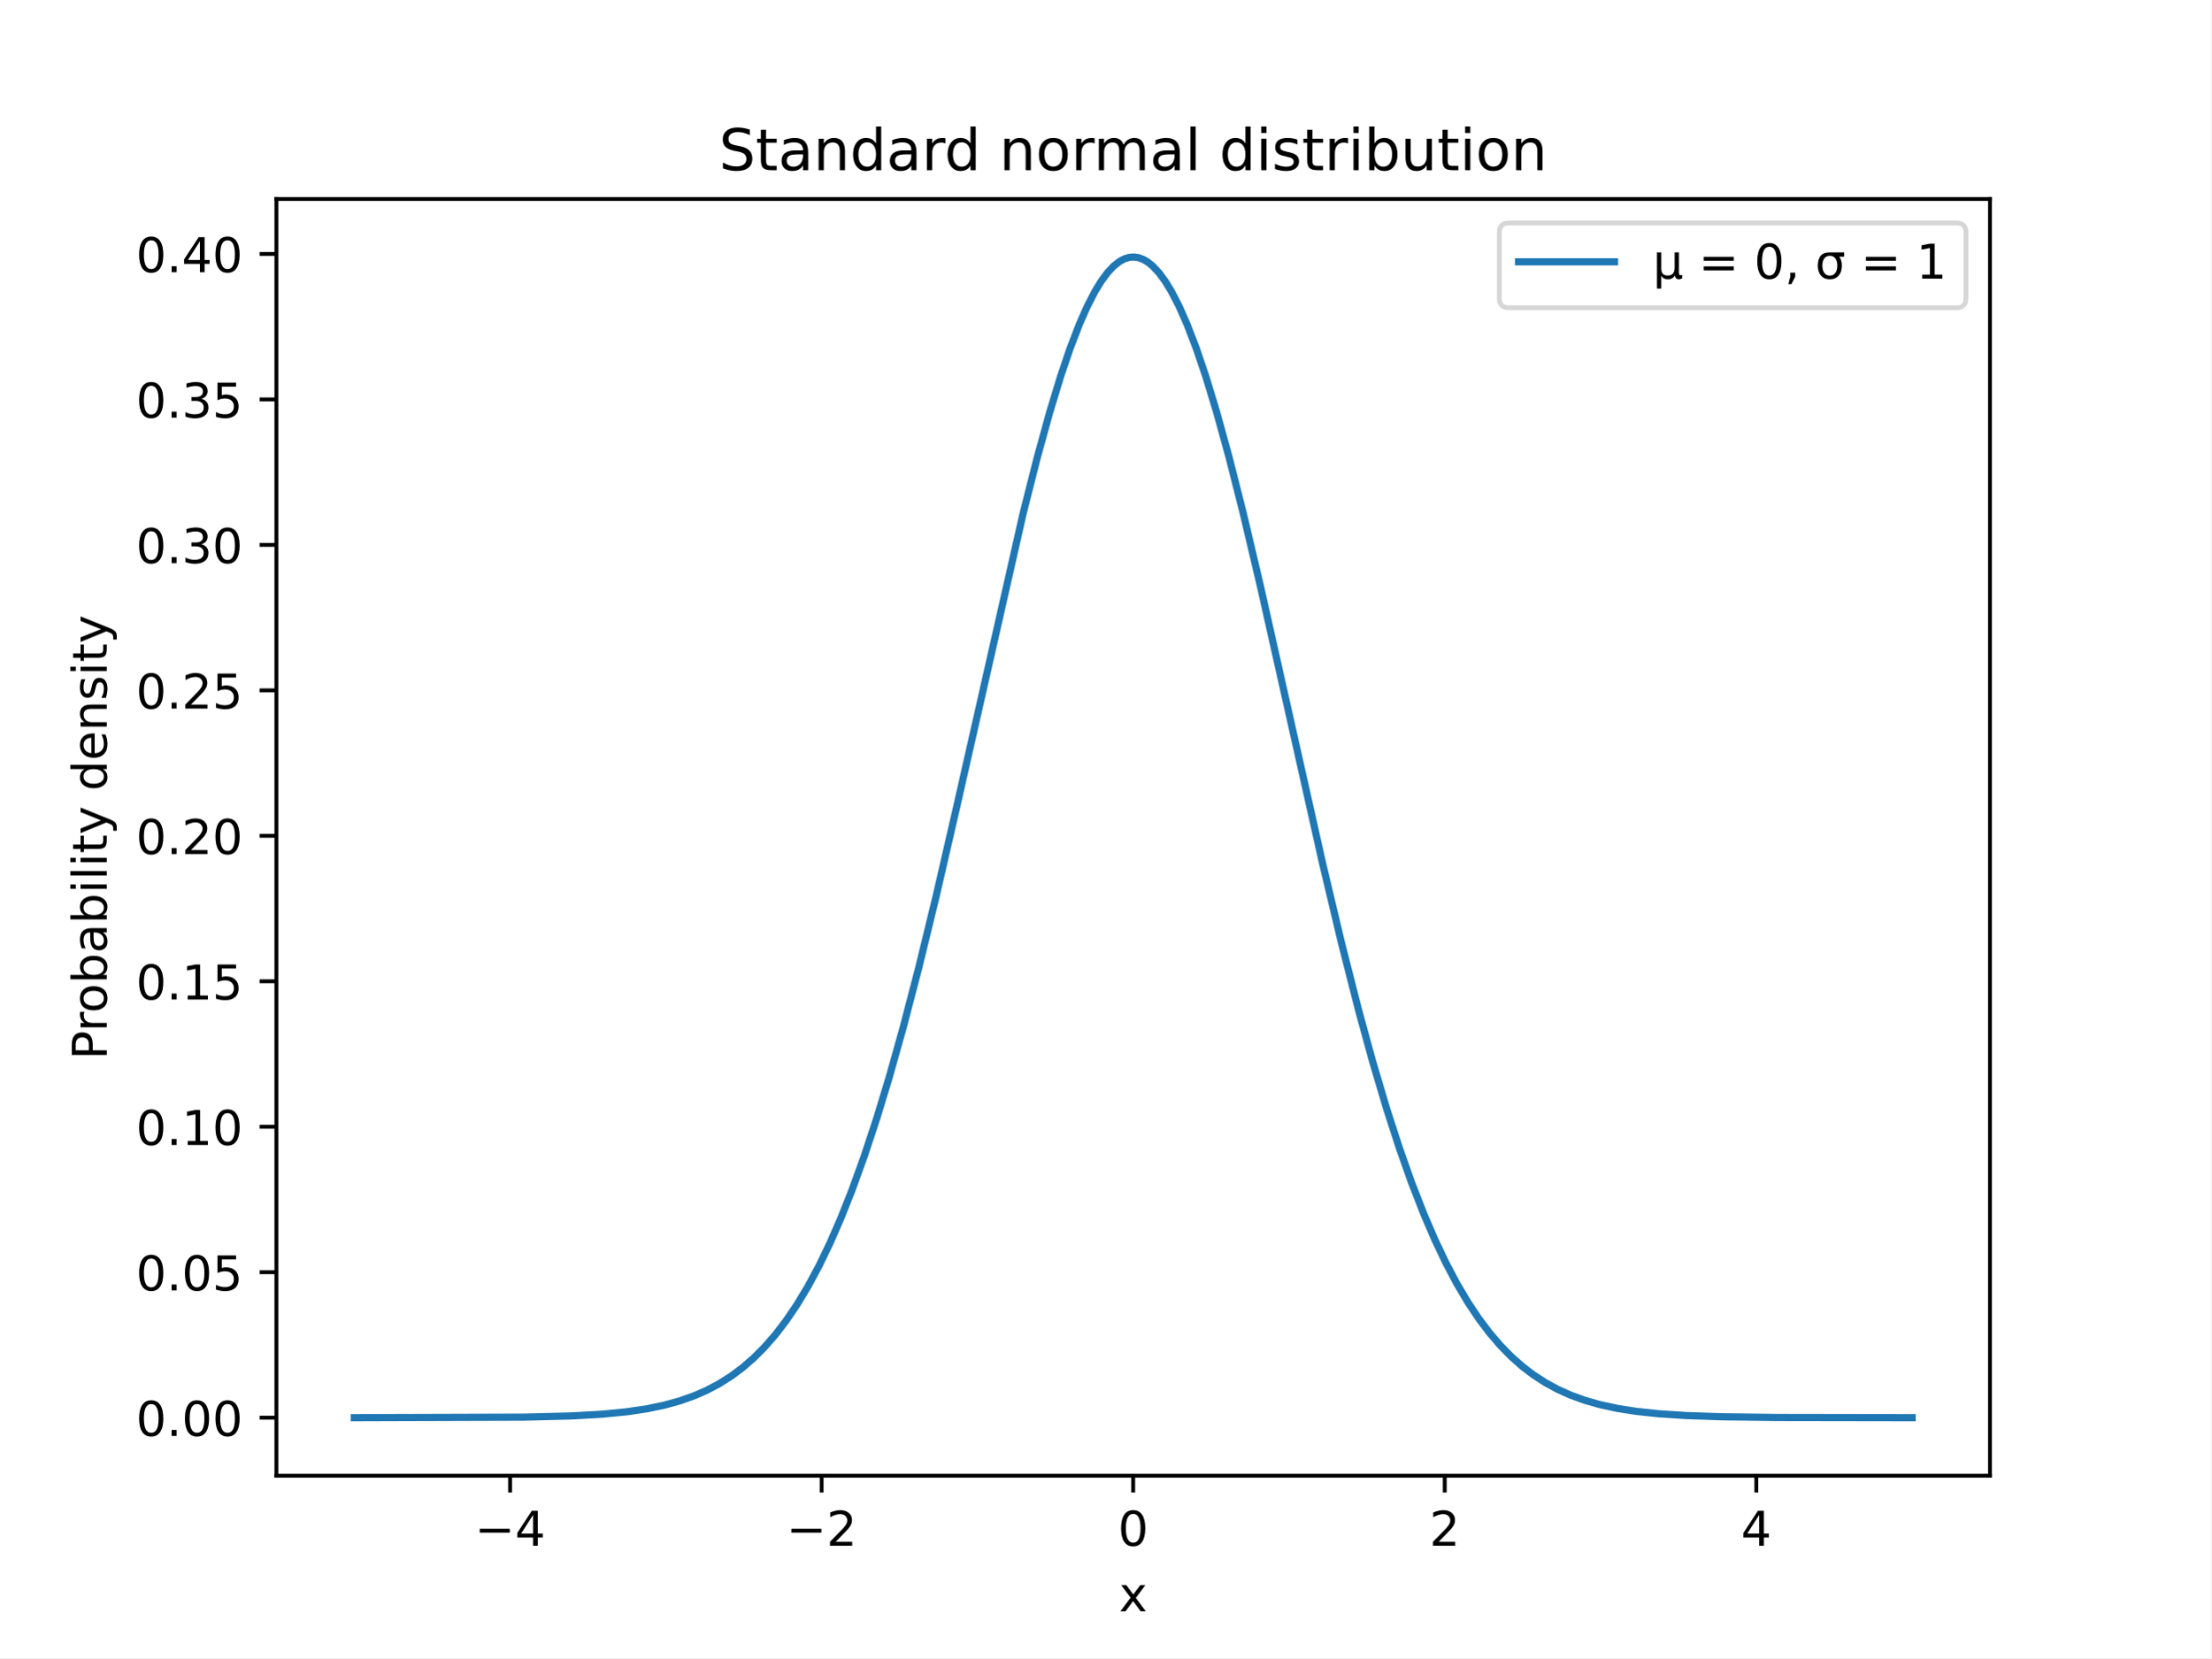
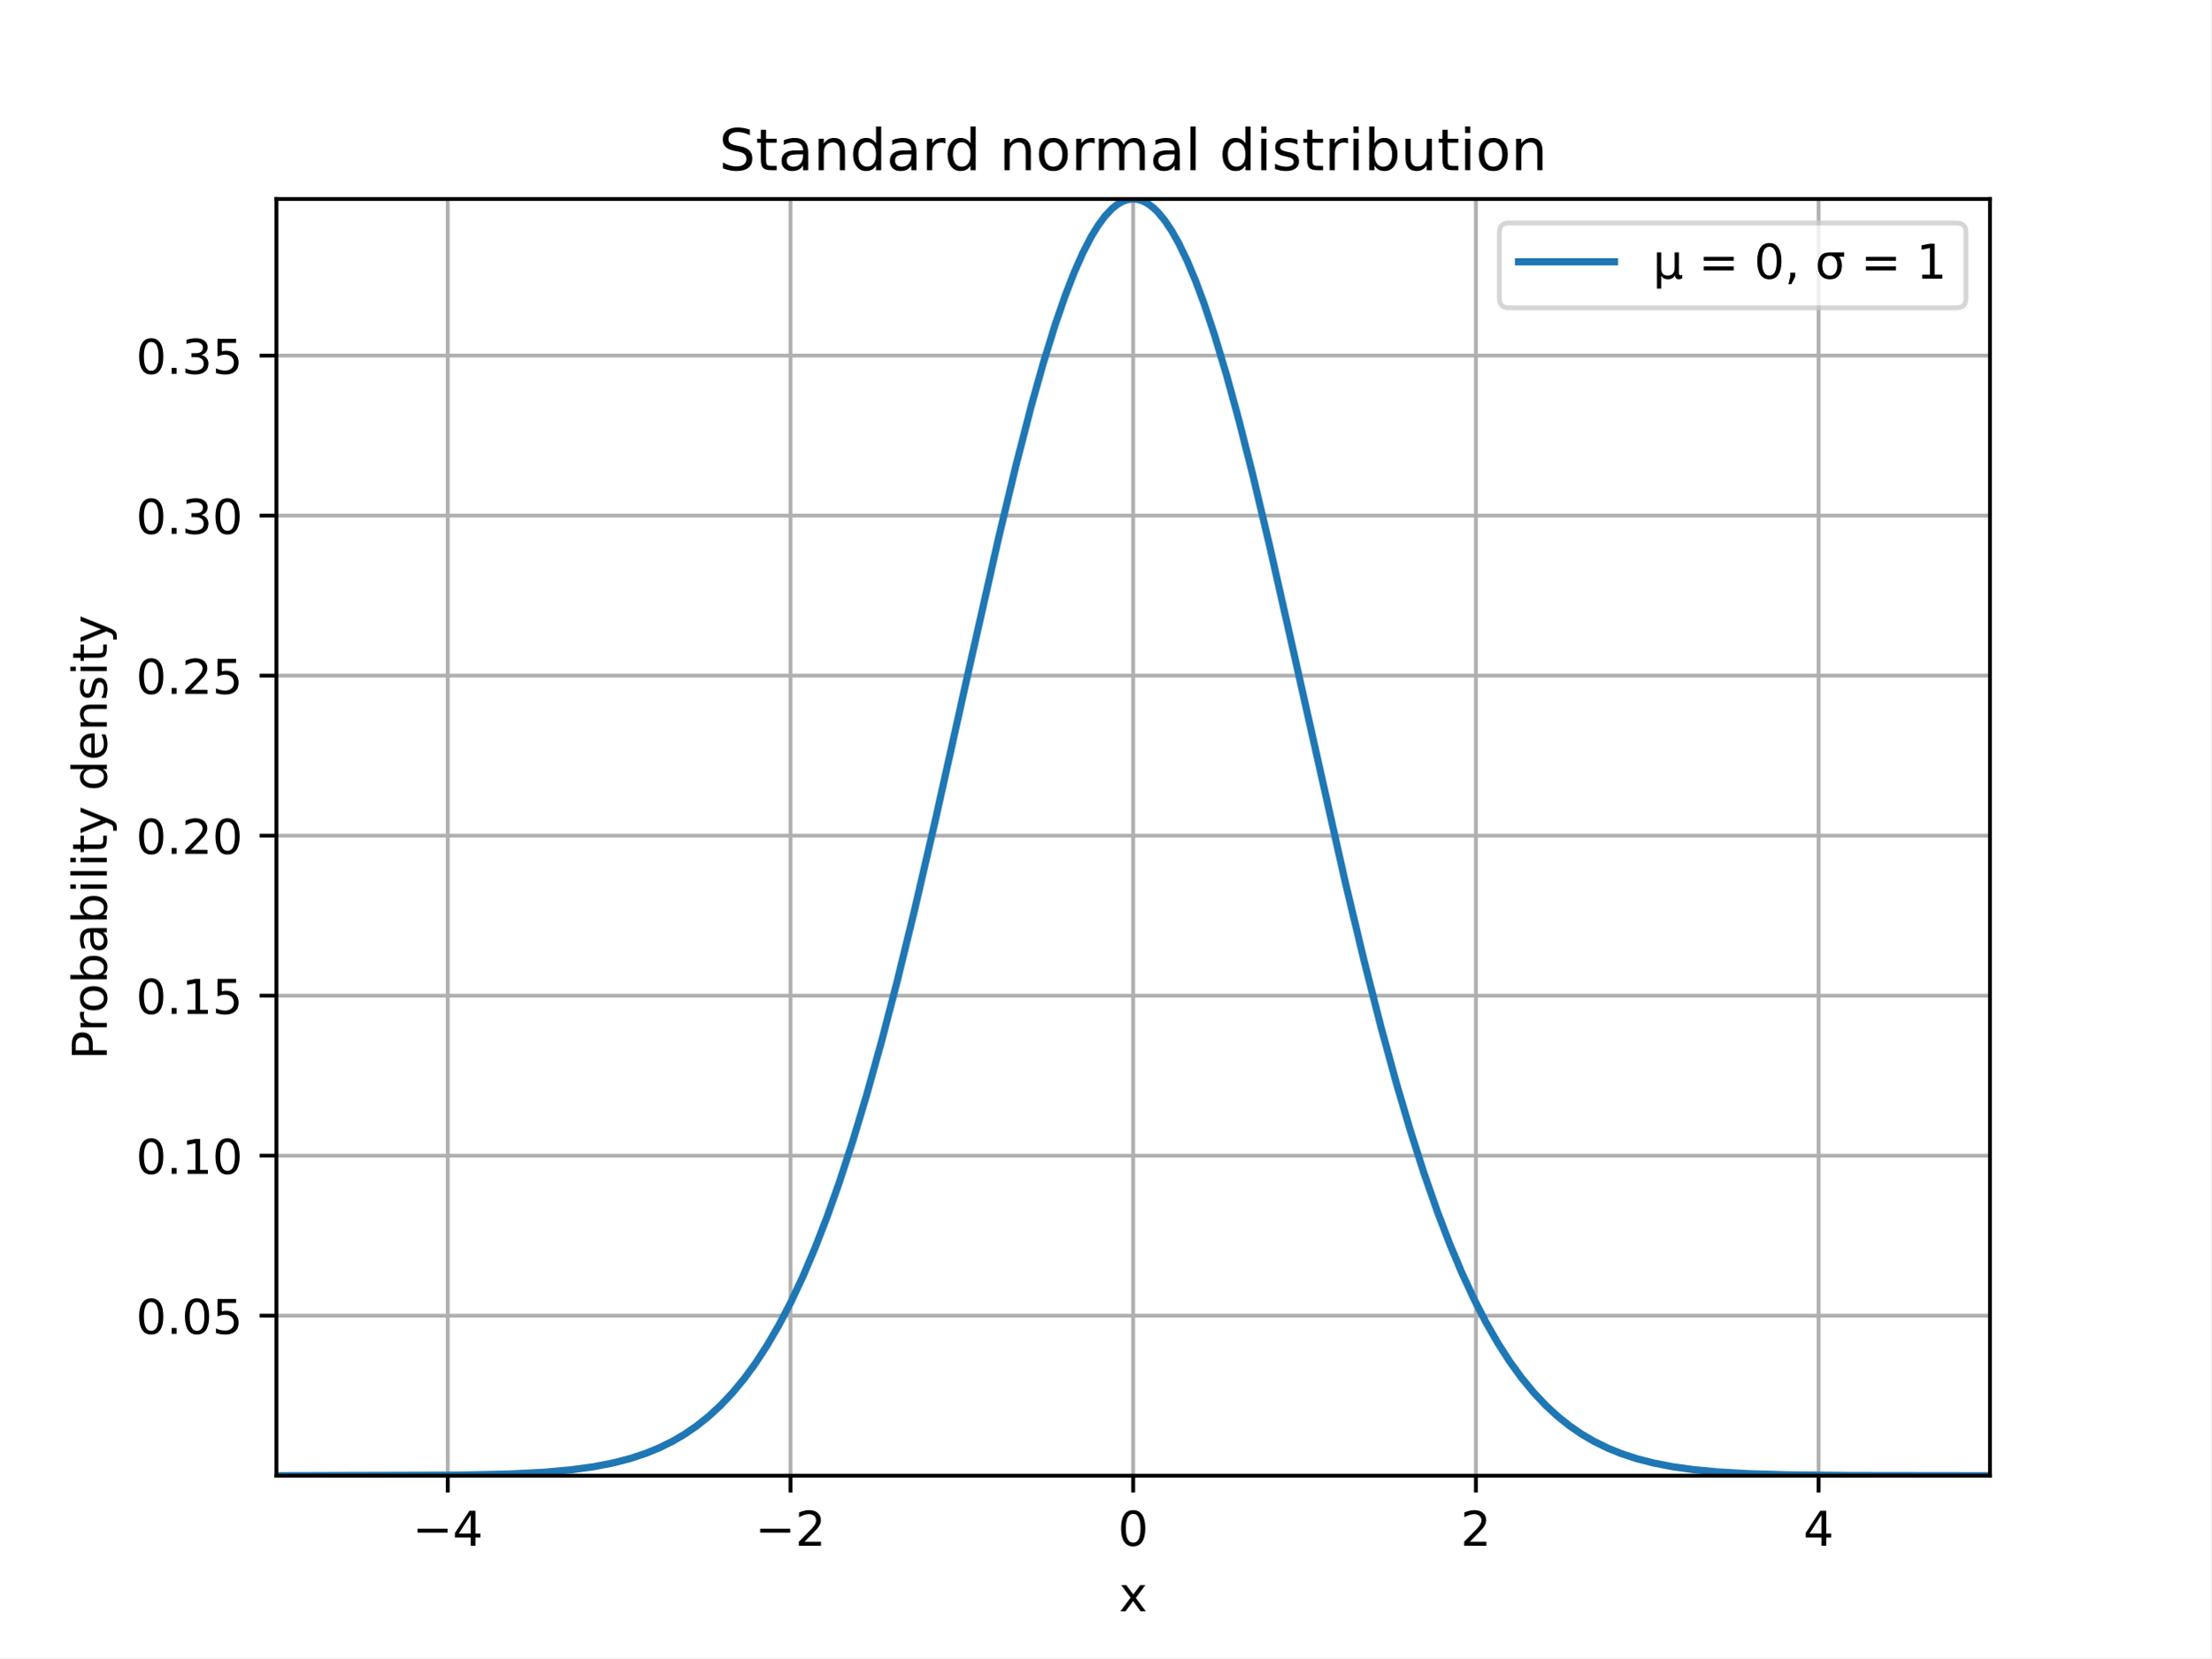
<svg xmlns="http://www.w3.org/2000/svg" xmlns:xlink="http://www.w3.org/1999/xlink" width="460.8pt" height="345.6pt" viewBox="0 0 460.8 345.6" version="1.1">
  <defs>
    <style type="text/css">*{stroke-linejoin: round; stroke-linecap: butt}</style>
  </defs>
  <g id="figure_1">
    <g id="patch_1">
      <path d="M 0 345.6  L 460.8 345.6  L 460.8 0  L 0 0  z " style="fill: #ffffff" />
    </g>
    <g id="axes_1">
      <g id="patch_2">
        <path d="M 57.6 307.584  L 414.72 307.584  L 414.72 41.472  L 57.6 41.472  z " style="fill: #ffffff" />
      </g>
      <g id="matplotlib.axis_1">
        <g id="xtick_1">
          <g id="line2d_1">
-             <defs>
-               <path id="m79daaae22c" d="M 0 0  L 0 3.5  " style="stroke: #000000; stroke-width: 0.8" />
-             </defs>
-             <g>
-               <use xlink:href="#m79daaae22c" x="106.298" y="307.584" style="stroke: #000000; stroke-width: 0.8" />
+             <path d="M 93.312 307.584  L 93.312 41.472  " clip-path="url(#pbbefa7dd24)" style="fill: none; stroke: #b0b0b0; stroke-width: 0.8; stroke-linecap: square" />
+           </g>
+           <g id="line2d_2">
+             <defs>
+               <path id="m7dbdcef13f" d="M 0 0  L 0 3.5  " style="stroke: #000000; stroke-width: 0.8" />
+             </defs>
+             <g>
+               <use xlink:href="#m7dbdcef13f" x="93.312" y="307.584" style="stroke: #000000; stroke-width: 0.8" />
            </g>
          </g>
          <g id="text_1">
-             <g transform="translate(98.92709 322.1824) scale(0.1 -0.1)">
+             <g transform="translate(85.94091 322.1824) scale(0.1 -0.1)">
              <defs>
                <path id="DejaVuSans-2212" d="M 678 2272  L 4684 2272  L 4684 1741  L 678 1741  L 678 2272  z " transform="scale(0.015625)" />
                <path id="DejaVuSans-34" d="M 2419 4116  L 825 1625  L 2419 1625  L 2419 4116  z M 2253 4666  L 3047 4666  L 3047 1625  L 3713 1625  L 3713 1100  L 3047 1100  L 3047 0  L 2419 0  L 2419 1100  L 313 1100  L 313 1709  L 2253 4666  z " transform="scale(0.015625)" />
              </defs>
              <use xlink:href="#DejaVuSans-2212" />
              <use xlink:href="#DejaVuSans-34" x="83.789" />
            </g>
          </g>
        </g>
        <g id="xtick_2">
-           <g id="line2d_2">
-             <g>
-               <use xlink:href="#m79daaae22c" x="171.229" y="307.584" style="stroke: #000000; stroke-width: 0.8" />
+           <g id="line2d_3">
+             <path d="M 164.736 307.584  L 164.736 41.472  " clip-path="url(#pbbefa7dd24)" style="fill: none; stroke: #b0b0b0; stroke-width: 0.8; stroke-linecap: square" />
+           </g>
+           <g id="line2d_4">
+             <g>
+               <use xlink:href="#m7dbdcef13f" x="164.736" y="307.584" style="stroke: #000000; stroke-width: 0.8" />
            </g>
          </g>
          <g id="text_2">
-             <g transform="translate(163.858 322.1824) scale(0.1 -0.1)">
+             <g transform="translate(157.3649 322.1824) scale(0.1 -0.1)">
              <defs>
                <path id="DejaVuSans-32" d="M 1228 531  L 3431 531  L 3431 0  L 469 0  L 469 531  Q 828 903 1448 1529  Q 2069 2156 2228 2338  Q 2531 2678 2651 2914  Q 2772 3150 2772 3378  Q 2772 3750 2511 3984  Q 2250 4219 1831 4219  Q 1534 4219 1204 4116  Q 875 4013 500 3803  L 500 4441  Q 881 4594 1212 4672  Q 1544 4750 1819 4750  Q 2544 4750 2975 4387  Q 3406 4025 3406 3419  Q 3406 3131 3298 2873  Q 3191 2616 2906 2266  Q 2828 2175 2409 1742  Q 1991 1309 1228 531  z " transform="scale(0.015625)" />
              </defs>
              <use xlink:href="#DejaVuSans-2212" />
              <use xlink:href="#DejaVuSans-32" x="83.789" />
            </g>
          </g>
        </g>
        <g id="xtick_3">
-           <g id="line2d_3">
-             <g>
-               <use xlink:href="#m79daaae22c" x="236.16" y="307.584" style="stroke: #000000; stroke-width: 0.8" />
+           <g id="line2d_5">
+             <path d="M 236.16 307.584  L 236.16 41.472  " clip-path="url(#pbbefa7dd24)" style="fill: none; stroke: #b0b0b0; stroke-width: 0.8; stroke-linecap: square" />
+           </g>
+           <g id="line2d_6">
+             <g>
+               <use xlink:href="#m7dbdcef13f" x="236.16" y="307.584" style="stroke: #000000; stroke-width: 0.8" />
            </g>
          </g>
          <g id="text_3">
            <g transform="translate(232.9787 322.1824) scale(0.1 -0.1)">
              <defs>
                <path id="DejaVuSans-30" d="M 2034 4250  Q 1547 4250 1301 3770  Q 1056 3291 1056 2328  Q 1056 1369 1301 889  Q 1547 409 2034 409  Q 2525 409 2770 889  Q 3016 1369 3016 2328  Q 3016 3291 2770 3770  Q 2525 4250 2034 4250  z M 2034 4750  Q 2819 4750 3233 4129  Q 3647 3509 3647 2328  Q 3647 1150 3233 529  Q 2819 -91 2034 -91  Q 1250 -91 836 529  Q 422 1150 422 2328  Q 422 3509 836 4129  Q 1250 4750 2034 4750  z " transform="scale(0.015625)" />
              </defs>
              <use xlink:href="#DejaVuSans-30" />
            </g>
          </g>
        </g>
        <g id="xtick_4">
-           <g id="line2d_4">
-             <g>
-               <use xlink:href="#m79daaae22c" x="301.091" y="307.584" style="stroke: #000000; stroke-width: 0.8" />
+           <g id="line2d_7">
+             <path d="M 307.584 307.584  L 307.584 41.472  " clip-path="url(#pbbefa7dd24)" style="fill: none; stroke: #b0b0b0; stroke-width: 0.8; stroke-linecap: square" />
+           </g>
+           <g id="line2d_8">
+             <g>
+               <use xlink:href="#m7dbdcef13f" x="307.584" y="307.584" style="stroke: #000000; stroke-width: 0.8" />
            </g>
          </g>
          <g id="text_4">
-             <g transform="translate(297.9097 322.1824) scale(0.1 -0.1)">
+             <g transform="translate(304.4028 322.1824) scale(0.1 -0.1)">
              <use xlink:href="#DejaVuSans-32" />
            </g>
          </g>
        </g>
        <g id="xtick_5">
-           <g id="line2d_5">
-             <g>
-               <use xlink:href="#m79daaae22c" x="366.022" y="307.584" style="stroke: #000000; stroke-width: 0.8" />
+           <g id="line2d_9">
+             <path d="M 379.008 307.584  L 379.008 41.472  " clip-path="url(#pbbefa7dd24)" style="fill: none; stroke: #b0b0b0; stroke-width: 0.8; stroke-linecap: square" />
+           </g>
+           <g id="line2d_10">
+             <g>
+               <use xlink:href="#m7dbdcef13f" x="379.008" y="307.584" style="stroke: #000000; stroke-width: 0.8" />
            </g>
          </g>
          <g id="text_5">
-             <g transform="translate(362.8406 322.1824) scale(0.1 -0.1)">
+             <g transform="translate(375.8268 322.1824) scale(0.1 -0.1)">
              <use xlink:href="#DejaVuSans-34" />
            </g>
          </g>
        </g>
        <g id="text_6">
          <g transform="translate(233.2006 335.8606) scale(0.1 -0.1)">
            <defs>
              <path id="DejaVuSans-78" d="M 3513 3500  L 2247 1797  L 3578 0  L 2900 0  L 1881 1375  L 863 0  L 184 0  L 1544 1831  L 300 3500  L 978 3500  L 1906 2253  L 2834 3500  L 3513 3500  z " transform="scale(0.015625)" />
            </defs>
            <use xlink:href="#DejaVuSans-78" />
          </g>
        </g>
      </g>
      <g id="matplotlib.axis_2">
        <g id="ytick_1">
-           <g id="line2d_6">
-             <defs>
-               <path id="m012c88a912" d="M 0 0  L -3.5 0  " style="stroke: #000000; stroke-width: 0.8" />
-             </defs>
-             <g>
-               <use xlink:href="#m012c88a912" x="57.6" y="295.489" style="stroke: #000000; stroke-width: 0.8" />
+           <g id="line2d_11">
+             <path d="M 57.6 274.232  L 414.72 274.232  " clip-path="url(#pbbefa7dd24)" style="fill: none; stroke: #b0b0b0; stroke-width: 0.8; stroke-linecap: square" />
+           </g>
+           <g id="line2d_12">
+             <defs>
+               <path id="m3209d1f5d2" d="M 0 0  L -3.5 0  " style="stroke: #000000; stroke-width: 0.8" />
+             </defs>
+             <g>
+               <use xlink:href="#m3209d1f5d2" x="57.6" y="274.232" style="stroke: #000000; stroke-width: 0.8" />
            </g>
          </g>
          <g id="text_7">
-             <g transform="translate(28.33438 299.2881) scale(0.1 -0.1)">
+             <g transform="translate(28.33438 278.0315) scale(0.1 -0.1)">
              <defs>
                <path id="DejaVuSans-2e" d="M 684 794  L 1344 794  L 1344 0  L 684 0  L 684 794  z " transform="scale(0.015625)" />
-               </defs>
-               <use xlink:href="#DejaVuSans-30" />
-               <use xlink:href="#DejaVuSans-2e" x="63.623" />
-               <use xlink:href="#DejaVuSans-30" x="95.41" />
-               <use xlink:href="#DejaVuSans-30" x="159.033" />
-             </g>
-           </g>
-         </g>
-         <g id="ytick_2">
-           <g id="line2d_7">
-             <g>
-               <use xlink:href="#m012c88a912" x="57.6" y="265.168" style="stroke: #000000; stroke-width: 0.8" />
-             </g>
-           </g>
-           <g id="text_8">
-             <g transform="translate(28.33438 268.9675) scale(0.1 -0.1)">
-               <defs>
                <path id="DejaVuSans-35" d="M 691 4666  L 3169 4666  L 3169 4134  L 1269 4134  L 1269 2991  Q 1406 3038 1543 3061  Q 1681 3084 1819 3084  Q 2600 3084 3056 2656  Q 3513 2228 3513 1497  Q 3513 744 3044 326  Q 2575 -91 1722 -91  Q 1428 -91 1123 -41  Q 819 9 494 109  L 494 744  Q 775 591 1075 516  Q 1375 441 1709 441  Q 2250 441 2565 725  Q 2881 1009 2881 1497  Q 2881 1984 2565 2268  Q 2250 2553 1709 2553  Q 1456 2553 1204 2497  Q 953 2441 691 2322  L 691 4666  z " transform="scale(0.015625)" />
              </defs>
              <use xlink:href="#DejaVuSans-30" />
              <use xlink:href="#DejaVuSans-2e" x="63.623" />
              <use xlink:href="#DejaVuSans-30" x="95.41" />
              <use xlink:href="#DejaVuSans-35" x="159.033" />
            </g>
          </g>
        </g>
-         <g id="ytick_3">
-           <g id="line2d_8">
-             <g>
-               <use xlink:href="#m012c88a912" x="57.6" y="234.848" style="stroke: #000000; stroke-width: 0.8" />
-             </g>
-           </g>
-           <g id="text_9">
-             <g transform="translate(28.33438 238.6468) scale(0.1 -0.1)">
+         <g id="ytick_2">
+           <g id="line2d_13">
+             <path d="M 57.6 240.88  L 414.72 240.88  " clip-path="url(#pbbefa7dd24)" style="fill: none; stroke: #b0b0b0; stroke-width: 0.8; stroke-linecap: square" />
+           </g>
+           <g id="line2d_14">
+             <g>
+               <use xlink:href="#m3209d1f5d2" x="57.6" y="240.88" style="stroke: #000000; stroke-width: 0.8" />
+             </g>
+           </g>
+           <g id="text_8">
+             <g transform="translate(28.33438 244.6787) scale(0.1 -0.1)">
              <defs>
                <path id="DejaVuSans-31" d="M 794 531  L 1825 531  L 1825 4091  L 703 3866  L 703 4441  L 1819 4666  L 2450 4666  L 2450 531  L 3481 531  L 3481 0  L 794 0  L 794 531  z " transform="scale(0.015625)" />
              </defs>
              <use xlink:href="#DejaVuSans-30" />
              <use xlink:href="#DejaVuSans-2e" x="63.623" />
              <use xlink:href="#DejaVuSans-31" x="95.41" />
              <use xlink:href="#DejaVuSans-30" x="159.033" />
            </g>
          </g>
        </g>
-         <g id="ytick_4">
-           <g id="line2d_9">
-             <g>
-               <use xlink:href="#m012c88a912" x="57.6" y="204.527" style="stroke: #000000; stroke-width: 0.8" />
-             </g>
-           </g>
-           <g id="text_10">
-             <g transform="translate(28.33438 208.3261) scale(0.1 -0.1)">
+         <g id="ytick_3">
+           <g id="line2d_15">
+             <path d="M 57.6 207.527  L 414.72 207.527  " clip-path="url(#pbbefa7dd24)" style="fill: none; stroke: #b0b0b0; stroke-width: 0.8; stroke-linecap: square" />
+           </g>
+           <g id="line2d_16">
+             <g>
+               <use xlink:href="#m3209d1f5d2" x="57.6" y="207.527" style="stroke: #000000; stroke-width: 0.8" />
+             </g>
+           </g>
+           <g id="text_9">
+             <g transform="translate(28.33438 211.326) scale(0.1 -0.1)">
              <use xlink:href="#DejaVuSans-30" />
              <use xlink:href="#DejaVuSans-2e" x="63.623" />
              <use xlink:href="#DejaVuSans-31" x="95.41" />
              <use xlink:href="#DejaVuSans-35" x="159.033" />
            </g>
          </g>
        </g>
-         <g id="ytick_5">
-           <g id="line2d_10">
-             <g>
-               <use xlink:href="#m012c88a912" x="57.6" y="174.206" style="stroke: #000000; stroke-width: 0.8" />
-             </g>
-           </g>
-           <g id="text_11">
-             <g transform="translate(28.33438 178.0054) scale(0.1 -0.1)">
+         <g id="ytick_4">
+           <g id="line2d_17">
+             <path d="M 57.6 174.174  L 414.72 174.174  " clip-path="url(#pbbefa7dd24)" style="fill: none; stroke: #b0b0b0; stroke-width: 0.8; stroke-linecap: square" />
+           </g>
+           <g id="line2d_18">
+             <g>
+               <use xlink:href="#m3209d1f5d2" x="57.6" y="174.174" style="stroke: #000000; stroke-width: 0.8" />
+             </g>
+           </g>
+           <g id="text_10">
+             <g transform="translate(28.33438 177.9733) scale(0.1 -0.1)">
              <use xlink:href="#DejaVuSans-30" />
              <use xlink:href="#DejaVuSans-2e" x="63.623" />
              <use xlink:href="#DejaVuSans-32" x="95.41" />
              <use xlink:href="#DejaVuSans-30" x="159.033" />
            </g>
          </g>
        </g>
-         <g id="ytick_6">
-           <g id="line2d_11">
-             <g>
-               <use xlink:href="#m012c88a912" x="57.6" y="143.886" style="stroke: #000000; stroke-width: 0.8" />
-             </g>
-           </g>
-           <g id="text_12">
-             <g transform="translate(28.33438 147.6848) scale(0.1 -0.1)">
+         <g id="ytick_5">
+           <g id="line2d_19">
+             <path d="M 57.6 140.821  L 414.72 140.821  " clip-path="url(#pbbefa7dd24)" style="fill: none; stroke: #b0b0b0; stroke-width: 0.8; stroke-linecap: square" />
+           </g>
+           <g id="line2d_20">
+             <g>
+               <use xlink:href="#m3209d1f5d2" x="57.6" y="140.821" style="stroke: #000000; stroke-width: 0.8" />
+             </g>
+           </g>
+           <g id="text_11">
+             <g transform="translate(28.33438 144.6205) scale(0.1 -0.1)">
              <use xlink:href="#DejaVuSans-30" />
              <use xlink:href="#DejaVuSans-2e" x="63.623" />
              <use xlink:href="#DejaVuSans-32" x="95.41" />
              <use xlink:href="#DejaVuSans-35" x="159.033" />
            </g>
          </g>
        </g>
-         <g id="ytick_7">
-           <g id="line2d_12">
-             <g>
-               <use xlink:href="#m012c88a912" x="57.6" y="113.565" style="stroke: #000000; stroke-width: 0.8" />
-             </g>
-           </g>
-           <g id="text_13">
-             <g transform="translate(28.33438 117.3641) scale(0.1 -0.1)">
+         <g id="ytick_6">
+           <g id="line2d_21">
+             <path d="M 57.6 107.469  L 414.72 107.469  " clip-path="url(#pbbefa7dd24)" style="fill: none; stroke: #b0b0b0; stroke-width: 0.8; stroke-linecap: square" />
+           </g>
+           <g id="line2d_22">
+             <g>
+               <use xlink:href="#m3209d1f5d2" x="57.6" y="107.469" style="stroke: #000000; stroke-width: 0.8" />
+             </g>
+           </g>
+           <g id="text_12">
+             <g transform="translate(28.33438 111.2678) scale(0.1 -0.1)">
              <defs>
                <path id="DejaVuSans-33" d="M 2597 2516  Q 3050 2419 3304 2112  Q 3559 1806 3559 1356  Q 3559 666 3084 287  Q 2609 -91 1734 -91  Q 1441 -91 1130 -33  Q 819 25 488 141  L 488 750  Q 750 597 1062 519  Q 1375 441 1716 441  Q 2309 441 2620 675  Q 2931 909 2931 1356  Q 2931 1769 2642 2001  Q 2353 2234 1838 2234  L 1294 2234  L 1294 2753  L 1863 2753  Q 2328 2753 2575 2939  Q 2822 3125 2822 3475  Q 2822 3834 2567 4026  Q 2313 4219 1838 4219  Q 1578 4219 1281 4162  Q 984 4106 628 3988  L 628 4550  Q 988 4650 1302 4700  Q 1616 4750 1894 4750  Q 2613 4750 3031 4423  Q 3450 4097 3450 3541  Q 3450 3153 3228 2886  Q 3006 2619 2597 2516  z " transform="scale(0.015625)" />
              </defs>
              <use xlink:href="#DejaVuSans-30" />
              <use xlink:href="#DejaVuSans-2e" x="63.623" />
              <use xlink:href="#DejaVuSans-33" x="95.41" />
              <use xlink:href="#DejaVuSans-30" x="159.033" />
            </g>
          </g>
        </g>
-         <g id="ytick_8">
-           <g id="line2d_13">
-             <g>
-               <use xlink:href="#m012c88a912" x="57.6" y="83.244" style="stroke: #000000; stroke-width: 0.8" />
-             </g>
-           </g>
-           <g id="text_14">
-             <g transform="translate(28.33438 87.04344) scale(0.1 -0.1)">
+         <g id="ytick_7">
+           <g id="line2d_23">
+             <path d="M 57.6 74.116  L 414.72 74.116  " clip-path="url(#pbbefa7dd24)" style="fill: none; stroke: #b0b0b0; stroke-width: 0.8; stroke-linecap: square" />
+           </g>
+           <g id="line2d_24">
+             <g>
+               <use xlink:href="#m3209d1f5d2" x="57.6" y="74.116" style="stroke: #000000; stroke-width: 0.8" />
+             </g>
+           </g>
+           <g id="text_13">
+             <g transform="translate(28.33438 77.91506) scale(0.1 -0.1)">
              <use xlink:href="#DejaVuSans-30" />
              <use xlink:href="#DejaVuSans-2e" x="63.623" />
              <use xlink:href="#DejaVuSans-33" x="95.41" />
              <use xlink:href="#DejaVuSans-35" x="159.033" />
            </g>
          </g>
        </g>
-         <g id="ytick_9">
-           <g id="line2d_14">
-             <g>
-               <use xlink:href="#m012c88a912" x="57.6" y="52.924" style="stroke: #000000; stroke-width: 0.8" />
-             </g>
-           </g>
-           <g id="text_15">
-             <g transform="translate(28.33438 56.72277) scale(0.1 -0.1)">
-               <use xlink:href="#DejaVuSans-30" />
-               <use xlink:href="#DejaVuSans-2e" x="63.623" />
-               <use xlink:href="#DejaVuSans-34" x="95.41" />
-               <use xlink:href="#DejaVuSans-30" x="159.033" />
-             </g>
-           </g>
-         </g>
-         <g id="text_16">
+         <g id="text_14">
          <g transform="translate(22.25469 220.8788) rotate(-90) scale(0.1 -0.1)">
            <defs>
              <path id="DejaVuSans-50" d="M 1259 4147  L 1259 2394  L 2053 2394  Q 2494 2394 2734 2622  Q 2975 2850 2975 3272  Q 2975 3691 2734 3919  Q 2494 4147 2053 4147  L 1259 4147  z M 628 4666  L 2053 4666  Q 2838 4666 3239 4311  Q 3641 3956 3641 3272  Q 3641 2581 3239 2228  Q 2838 1875 2053 1875  L 1259 1875  L 1259 0  L 628 0  L 628 4666  z " transform="scale(0.015625)" />
              <path id="DejaVuSans-72" d="M 2631 2963  Q 2534 3019 2420 3045  Q 2306 3072 2169 3072  Q 1681 3072 1420 2755  Q 1159 2438 1159 1844  L 1159 0  L 581 0  L 581 3500  L 1159 3500  L 1159 2956  Q 1341 3275 1631 3429  Q 1922 3584 2338 3584  Q 2397 3584 2469 3576  Q 2541 3569 2628 3553  L 2631 2963  z " transform="scale(0.015625)" />
              <path id="DejaVuSans-6f" d="M 1959 3097  Q 1497 3097 1228 2736  Q 959 2375 959 1747  Q 959 1119 1226 758  Q 1494 397 1959 397  Q 2419 397 2687 759  Q 2956 1122 2956 1747  Q 2956 2369 2687 2733  Q 2419 3097 1959 3097  z M 1959 3584  Q 2709 3584 3137 3096  Q 3566 2609 3566 1747  Q 3566 888 3137 398  Q 2709 -91 1959 -91  Q 1206 -91 779 398  Q 353 888 353 1747  Q 353 2609 779 3096  Q 1206 3584 1959 3584  z " transform="scale(0.015625)" />
              <path id="DejaVuSans-62" d="M 3116 1747  Q 3116 2381 2855 2742  Q 2594 3103 2138 3103  Q 1681 3103 1420 2742  Q 1159 2381 1159 1747  Q 1159 1113 1420 752  Q 1681 391 2138 391  Q 2594 391 2855 752  Q 3116 1113 3116 1747  z M 1159 2969  Q 1341 3281 1617 3432  Q 1894 3584 2278 3584  Q 2916 3584 3314 3078  Q 3713 2572 3713 1747  Q 3713 922 3314 415  Q 2916 -91 2278 -91  Q 1894 -91 1617 61  Q 1341 213 1159 525  L 1159 0  L 581 0  L 581 4863  L 1159 4863  L 1159 2969  z " transform="scale(0.015625)" />
              <path id="DejaVuSans-61" d="M 2194 1759  Q 1497 1759 1228 1600  Q 959 1441 959 1056  Q 959 750 1161 570  Q 1363 391 1709 391  Q 2188 391 2477 730  Q 2766 1069 2766 1631  L 2766 1759  L 2194 1759  z M 3341 1997  L 3341 0  L 2766 0  L 2766 531  Q 2569 213 2275 61  Q 1981 -91 1556 -91  Q 1019 -91 701 211  Q 384 513 384 1019  Q 384 1609 779 1909  Q 1175 2209 1959 2209  L 2766 2209  L 2766 2266  Q 2766 2663 2505 2880  Q 2244 3097 1772 3097  Q 1472 3097 1187 3025  Q 903 2953 641 2809  L 641 3341  Q 956 3463 1253 3523  Q 1550 3584 1831 3584  Q 2591 3584 2966 3190  Q 3341 2797 3341 1997  z " transform="scale(0.015625)" />
              <path id="DejaVuSans-69" d="M 603 3500  L 1178 3500  L 1178 0  L 603 0  L 603 3500  z M 603 4863  L 1178 4863  L 1178 4134  L 603 4134  L 603 4863  z " transform="scale(0.015625)" />
              <path id="DejaVuSans-6c" d="M 603 4863  L 1178 4863  L 1178 0  L 603 0  L 603 4863  z " transform="scale(0.015625)" />
              <path id="DejaVuSans-74" d="M 1172 4494  L 1172 3500  L 2356 3500  L 2356 3053  L 1172 3053  L 1172 1153  Q 1172 725 1289 603  Q 1406 481 1766 481  L 2356 481  L 2356 0  L 1766 0  Q 1100 0 847 248  Q 594 497 594 1153  L 594 3053  L 172 3053  L 172 3500  L 594 3500  L 594 4494  L 1172 4494  z " transform="scale(0.015625)" />
              <path id="DejaVuSans-79" d="M 2059 -325  Q 1816 -950 1584 -1140  Q 1353 -1331 966 -1331  L 506 -1331  L 506 -850  L 844 -850  Q 1081 -850 1212 -737  Q 1344 -625 1503 -206  L 1606 56  L 191 3500  L 800 3500  L 1894 763  L 2988 3500  L 3597 3500  L 2059 -325  z " transform="scale(0.015625)" />
              <path id="DejaVuSans-20" transform="scale(0.015625)" />
              <path id="DejaVuSans-64" d="M 2906 2969  L 2906 4863  L 3481 4863  L 3481 0  L 2906 0  L 2906 525  Q 2725 213 2448 61  Q 2172 -91 1784 -91  Q 1150 -91 751 415  Q 353 922 353 1747  Q 353 2572 751 3078  Q 1150 3584 1784 3584  Q 2172 3584 2448 3432  Q 2725 3281 2906 2969  z M 947 1747  Q 947 1113 1208 752  Q 1469 391 1925 391  Q 2381 391 2643 752  Q 2906 1113 2906 1747  Q 2906 2381 2643 2742  Q 2381 3103 1925 3103  Q 1469 3103 1208 2742  Q 947 2381 947 1747  z " transform="scale(0.015625)" />
              <path id="DejaVuSans-65" d="M 3597 1894  L 3597 1613  L 953 1613  Q 991 1019 1311 708  Q 1631 397 2203 397  Q 2534 397 2845 478  Q 3156 559 3463 722  L 3463 178  Q 3153 47 2828 -22  Q 2503 -91 2169 -91  Q 1331 -91 842 396  Q 353 884 353 1716  Q 353 2575 817 3079  Q 1281 3584 2069 3584  Q 2775 3584 3186 3129  Q 3597 2675 3597 1894  z M 3022 2063  Q 3016 2534 2758 2815  Q 2500 3097 2075 3097  Q 1594 3097 1305 2825  Q 1016 2553 972 2059  L 3022 2063  z " transform="scale(0.015625)" />
              <path id="DejaVuSans-6e" d="M 3513 2113  L 3513 0  L 2938 0  L 2938 2094  Q 2938 2591 2744 2837  Q 2550 3084 2163 3084  Q 1697 3084 1428 2787  Q 1159 2491 1159 1978  L 1159 0  L 581 0  L 581 3500  L 1159 3500  L 1159 2956  Q 1366 3272 1645 3428  Q 1925 3584 2291 3584  Q 2894 3584 3203 3211  Q 3513 2838 3513 2113  z " transform="scale(0.015625)" />
              <path id="DejaVuSans-73" d="M 2834 3397  L 2834 2853  Q 2591 2978 2328 3040  Q 2066 3103 1784 3103  Q 1356 3103 1142 2972  Q 928 2841 928 2578  Q 928 2378 1081 2264  Q 1234 2150 1697 2047  L 1894 2003  Q 2506 1872 2764 1633  Q 3022 1394 3022 966  Q 3022 478 2636 193  Q 2250 -91 1575 -91  Q 1294 -91 989 -36  Q 684 19 347 128  L 347 722  Q 666 556 975 473  Q 1284 391 1588 391  Q 1994 391 2212 530  Q 2431 669 2431 922  Q 2431 1156 2273 1281  Q 2116 1406 1581 1522  L 1381 1569  Q 847 1681 609 1914  Q 372 2147 372 2553  Q 372 3047 722 3315  Q 1072 3584 1716 3584  Q 2034 3584 2315 3537  Q 2597 3491 2834 3397  z " transform="scale(0.015625)" />
            </defs>
            <use xlink:href="#DejaVuSans-50" />
            <use xlink:href="#DejaVuSans-72" x="58.553" />
            <use xlink:href="#DejaVuSans-6f" x="97.416" />
            <use xlink:href="#DejaVuSans-62" x="158.598" />
            <use xlink:href="#DejaVuSans-61" x="222.074" />
            <use xlink:href="#DejaVuSans-62" x="283.354" />
            <use xlink:href="#DejaVuSans-69" x="346.83" />
            <use xlink:href="#DejaVuSans-6c" x="374.613" />
            <use xlink:href="#DejaVuSans-69" x="402.396" />
            <use xlink:href="#DejaVuSans-74" x="430.18" />
            <use xlink:href="#DejaVuSans-79" x="469.389" />
            <use xlink:href="#DejaVuSans-20" x="528.568" />
            <use xlink:href="#DejaVuSans-64" x="560.355" />
            <use xlink:href="#DejaVuSans-65" x="623.832" />
            <use xlink:href="#DejaVuSans-6e" x="685.355" />
            <use xlink:href="#DejaVuSans-73" x="748.734" />
            <use xlink:href="#DejaVuSans-69" x="800.834" />
            <use xlink:href="#DejaVuSans-74" x="828.617" />
            <use xlink:href="#DejaVuSans-79" x="867.826" />
          </g>
        </g>
      </g>
-       <g id="line2d_15">
-         <path d="M 73.833 295.488  L 109.255 295.373  L 119.005 295.129  L 125.504 294.763  L 130.704 294.251  L 134.929 293.616  L 138.504 292.865  L 141.753 291.961  L 144.678 290.923  L 147.278 289.786  L 149.878 288.41  L 152.478 286.76  L 154.753 285.057  L 157.027 283.084  L 159.302 280.81  L 161.577 278.204  L 163.852 275.235  L 166.127 271.872  L 168.402 268.086  L 170.677 263.848  L 172.951 259.134  L 175.226 253.923  L 177.501 248.197  L 180.101 241.009  L 182.701 233.13  L 185.301 224.569  L 188.226 214.149  L 191.475 201.665  L 195.05 186.972  L 199.275 168.612  L 213.249 106.892  L 216.174 95.326  L 218.774 85.884  L 221.048 78.403  L 222.998 72.651  L 224.948 67.57  L 226.573 63.886  L 228.198 60.732  L 229.498 58.605  L 230.798 56.842  L 232.098 55.451  L 233.398 54.439  L 234.373 53.931  L 235.348 53.641  L 236.322 53.568  L 237.297 53.713  L 238.272 54.077  L 239.247 54.656  L 240.222 55.451  L 241.522 56.842  L 242.822 58.605  L 244.122 60.732  L 245.747 63.886  L 247.372 67.57  L 249.322 72.651  L 251.272 78.403  L 253.546 85.884  L 256.146 95.326  L 259.071 106.892  L 262.646 122.046  L 267.846 145.23  L 275.645 180.016  L 279.545 196.429  L 283.12 210.5  L 286.044 221.186  L 288.969 231.053  L 291.569 239.104  L 294.169 246.464  L 296.769 253.136  L 299.044 258.421  L 301.318 263.204  L 303.593 267.509  L 305.868 271.358  L 308.143 274.779  L 310.418 277.803  L 312.693 280.459  L 314.968 282.778  L 317.242 284.793  L 319.517 286.532  L 322.117 288.22  L 324.717 289.628  L 327.317 290.793  L 330.242 291.857  L 333.491 292.785  L 337.066 293.557  L 340.966 294.169  L 345.516 294.657  L 351.365 295.043  L 358.84 295.297  L 370.539 295.443  L 397.512 295.488  L 398.487 295.488  L 398.487 295.488  " clip-path="url(#p0924d5bb99)" style="fill: none; stroke: #1f77b4; stroke-width: 1.5; stroke-linecap: square" />
+       <g id="line2d_25">
+         <path d="M 57.6 307.584  L 95.493 307.471  L 106.217 307.23  L 113.366 306.864  L 119.086 306.351  L 123.733 305.71  L 127.666 304.949  L 131.24 304.031  L 134.458 302.972  L 137.317 301.809  L 140.177 300.399  L 142.68 298.931  L 145.182 297.215  L 147.684 295.219  L 150.187 292.91  L 152.689 290.256  L 155.191 287.223  L 157.336 284.294  L 159.839 280.465  L 162.341 276.162  L 164.843 271.353  L 167.346 266.014  L 169.848 260.121  L 172.35 253.658  L 174.853 246.615  L 177.712 237.854  L 180.572 228.344  L 183.79 216.784  L 187.007 204.379  L 190.582 189.726  L 194.871 171.186  L 202.021 139.073  L 208.098 112.155  L 211.673 97.219  L 214.89 84.72  L 217.392 75.792  L 219.895 67.687  L 222.04 61.478  L 223.827 56.874  L 225.614 52.822  L 227.402 49.352  L 228.832 47.013  L 230.262 45.074  L 231.692 43.544  L 232.764 42.669  L 233.836 42.031  L 234.909 41.632  L 235.981 41.472  L 237.054 41.552  L 238.126 41.872  L 239.199 42.43  L 240.271 43.226  L 241.343 44.257  L 242.773 45.993  L 244.203 48.133  L 245.633 50.669  L 247.421 54.374  L 249.208 58.651  L 250.995 63.468  L 253.14 69.912  L 255.643 78.264  L 258.145 87.406  L 261.005 98.668  L 264.579 113.696  L 269.584 135.851  L 280.308 183.645  L 284.241 200.072  L 287.815 214.097  L 291.033 225.852  L 293.893 235.546  L 296.752 244.496  L 299.612 252.688  L 302.115 259.233  L 304.617 265.206  L 307.119 270.624  L 309.622 275.506  L 312.124 279.88  L 314.626 283.775  L 317.129 287.223  L 319.631 290.256  L 322.133 292.91  L 324.636 295.219  L 327.138 297.215  L 329.64 298.931  L 332.143 300.399  L 335.003 301.809  L 337.862 302.972  L 341.08 304.031  L 344.654 304.949  L 348.587 305.71  L 352.876 306.31  L 357.881 306.786  L 364.316 307.16  L 372.895 307.411  L 386.122 307.546  L 414.72 307.584  L 414.72 307.584  " clip-path="url(#pbbefa7dd24)" style="fill: none; stroke: #1f77b4; stroke-width: 1.5; stroke-linecap: square" />
      </g>
      <g id="patch_3">
        <path d="M 57.6 307.584  L 57.6 41.472  " style="fill: none; stroke: #000000; stroke-width: 0.8; stroke-linejoin: miter; stroke-linecap: square" />
      </g>
      <g id="patch_4">
        <path d="M 414.72 307.584  L 414.72 41.472  " style="fill: none; stroke: #000000; stroke-width: 0.8; stroke-linejoin: miter; stroke-linecap: square" />
      </g>
      <g id="patch_5">
        <path d="M 57.6 307.584  L 414.72 307.584  " style="fill: none; stroke: #000000; stroke-width: 0.8; stroke-linejoin: miter; stroke-linecap: square" />
      </g>
      <g id="patch_6">
        <path d="M 57.6 41.472  L 414.72 41.472  " style="fill: none; stroke: #000000; stroke-width: 0.8; stroke-linejoin: miter; stroke-linecap: square" />
      </g>
-       <g id="text_17">
+       <g id="text_15">
        <g transform="translate(149.8341 35.472) scale(0.12 -0.12)">
          <defs>
            <path id="DejaVuSans-53" d="M 3425 4513  L 3425 3897  Q 3066 4069 2747 4153  Q 2428 4238 2131 4238  Q 1616 4238 1336 4038  Q 1056 3838 1056 3469  Q 1056 3159 1242 3001  Q 1428 2844 1947 2747  L 2328 2669  Q 3034 2534 3370 2195  Q 3706 1856 3706 1288  Q 3706 609 3251 259  Q 2797 -91 1919 -91  Q 1588 -91 1214 -16  Q 841 59 441 206  L 441 856  Q 825 641 1194 531  Q 1563 422 1919 422  Q 2459 422 2753 634  Q 3047 847 3047 1241  Q 3047 1584 2836 1778  Q 2625 1972 2144 2069  L 1759 2144  Q 1053 2284 737 2584  Q 422 2884 422 3419  Q 422 4038 858 4394  Q 1294 4750 2059 4750  Q 2388 4750 2728 4690  Q 3069 4631 3425 4513  z " transform="scale(0.015625)" />
            <path id="DejaVuSans-6d" d="M 3328 2828  Q 3544 3216 3844 3400  Q 4144 3584 4550 3584  Q 5097 3584 5394 3201  Q 5691 2819 5691 2113  L 5691 0  L 5113 0  L 5113 2094  Q 5113 2597 4934 2840  Q 4756 3084 4391 3084  Q 3944 3084 3684 2787  Q 3425 2491 3425 1978  L 3425 0  L 2847 0  L 2847 2094  Q 2847 2600 2669 2842  Q 2491 3084 2119 3084  Q 1678 3084 1418 2786  Q 1159 2488 1159 1978  L 1159 0  L 581 0  L 581 3500  L 1159 3500  L 1159 2956  Q 1356 3278 1631 3431  Q 1906 3584 2284 3584  Q 2666 3584 2933 3390  Q 3200 3197 3328 2828  z " transform="scale(0.015625)" />
            <path id="DejaVuSans-75" d="M 544 1381  L 544 3500  L 1119 3500  L 1119 1403  Q 1119 906 1312 657  Q 1506 409 1894 409  Q 2359 409 2629 706  Q 2900 1003 2900 1516  L 2900 3500  L 3475 3500  L 3475 0  L 2900 0  L 2900 538  Q 2691 219 2414 64  Q 2138 -91 1772 -91  Q 1169 -91 856 284  Q 544 659 544 1381  z M 1991 3584  L 1991 3584  z " transform="scale(0.015625)" />
          </defs>
          <use xlink:href="#DejaVuSans-53" />
          <use xlink:href="#DejaVuSans-74" x="63.477" />
          <use xlink:href="#DejaVuSans-61" x="102.686" />
          <use xlink:href="#DejaVuSans-6e" x="163.965" />
          <use xlink:href="#DejaVuSans-64" x="227.344" />
          <use xlink:href="#DejaVuSans-61" x="290.82" />
          <use xlink:href="#DejaVuSans-72" x="352.1" />
          <use xlink:href="#DejaVuSans-64" x="391.463" />
          <use xlink:href="#DejaVuSans-20" x="454.939" />
          <use xlink:href="#DejaVuSans-6e" x="486.727" />
          <use xlink:href="#DejaVuSans-6f" x="550.105" />
          <use xlink:href="#DejaVuSans-72" x="611.287" />
          <use xlink:href="#DejaVuSans-6d" x="650.65" />
          <use xlink:href="#DejaVuSans-61" x="748.062" />
          <use xlink:href="#DejaVuSans-6c" x="809.342" />
          <use xlink:href="#DejaVuSans-20" x="837.125" />
          <use xlink:href="#DejaVuSans-64" x="868.912" />
          <use xlink:href="#DejaVuSans-69" x="932.389" />
          <use xlink:href="#DejaVuSans-73" x="960.172" />
          <use xlink:href="#DejaVuSans-74" x="1012.271" />
          <use xlink:href="#DejaVuSans-72" x="1051.48" />
          <use xlink:href="#DejaVuSans-69" x="1092.594" />
          <use xlink:href="#DejaVuSans-62" x="1120.377" />
          <use xlink:href="#DejaVuSans-75" x="1183.854" />
          <use xlink:href="#DejaVuSans-74" x="1247.232" />
          <use xlink:href="#DejaVuSans-69" x="1286.441" />
          <use xlink:href="#DejaVuSans-6f" x="1314.225" />
          <use xlink:href="#DejaVuSans-6e" x="1375.406" />
        </g>
      </g>
      <g id="legend_1">
        <g id="patch_7">
          <path d="M 314.467 64.15  L 407.72 64.15  Q 409.72 64.15 409.72 62.15  L 409.72 48.472  Q 409.72 46.472 407.72 46.472  L 314.467 46.472  Q 312.467 46.472 312.467 48.472  L 312.467 62.15  Q 312.467 64.15 314.467 64.15  z " style="fill: #ffffff; opacity: 0.8; stroke: #cccccc; stroke-linejoin: miter" />
        </g>
-         <g id="line2d_16">
+         <g id="line2d_26">
          <path d="M 316.467 54.57  L 326.467 54.57  L 336.467 54.57  " style="fill: none; stroke: #1f77b4; stroke-width: 1.5; stroke-linecap: square" />
        </g>
-         <g id="text_18">
+         <g id="text_16">
          <g transform="translate(344.4669 58.07044) scale(0.1 -0.1)">
            <defs>
              <path id="DejaVuSans-3bc" d="M 544 -1331  L 544 3500  L 1119 3500  L 1119 1325  Q 1119 872 1334 640  Q 1550 409 1972 409  Q 2434 409 2667 671  Q 2900 934 2900 1459  L 2900 3500  L 3475 3500  L 3475 806  Q 3475 619 3529 530  Q 3584 441 3700 441  Q 3728 441 3778 458  Q 3828 475 3916 513  L 3916 50  Q 3788 -22 3673 -56  Q 3559 -91 3450 -91  Q 3234 -91 3106 31  Q 2978 153 2931 403  Q 2775 156 2548 32  Q 2322 -91 2016 -91  Q 1697 -91 1473 31  Q 1250 153 1119 397  L 1119 -1331  L 544 -1331  z " transform="scale(0.015625)" />
              <path id="DejaVuSans-3d" d="M 678 2906  L 4684 2906  L 4684 2381  L 678 2381  L 678 2906  z M 678 1631  L 4684 1631  L 4684 1100  L 678 1100  L 678 1631  z " transform="scale(0.015625)" />
              <path id="DejaVuSans-2c" d="M 750 794  L 1409 794  L 1409 256  L 897 -744  L 494 -744  L 750 256  L 750 794  z " transform="scale(0.015625)" />
              <path id="DejaVuSans-3c3" d="M 1959 3044  Q 1484 3044 1228 2700  Q 959 2341 959 1747  Q 959 1119 1226 758  Q 1494 397 1959 397  Q 2419 397 2687 759  Q 2956 1122 2956 1747  Q 2956 2319 2688 2700  Q 2441 3044 1959 3044  z M 1959 3500  L 3869 3500  L 3869 2925  L 3225 2925  Q 3566 2438 3566 1747  Q 3566 888 3138 400  Q 2709 -91 1959 -91  Q 1206 -91 781 400  Q 353 888 353 1747  Q 353 2613 781 3097  Q 1134 3500 1959 3500  z " transform="scale(0.015625)" />
            </defs>
            <use xlink:href="#DejaVuSans-3bc" />
            <use xlink:href="#DejaVuSans-20" x="63.623" />
            <use xlink:href="#DejaVuSans-3d" x="95.41" />
            <use xlink:href="#DejaVuSans-20" x="179.199" />
            <use xlink:href="#DejaVuSans-30" x="210.986" />
            <use xlink:href="#DejaVuSans-2c" x="274.609" />
            <use xlink:href="#DejaVuSans-20" x="306.396" />
            <use xlink:href="#DejaVuSans-3c3" x="338.184" />
            <use xlink:href="#DejaVuSans-20" x="401.562" />
            <use xlink:href="#DejaVuSans-3d" x="433.35" />
            <use xlink:href="#DejaVuSans-20" x="517.139" />
            <use xlink:href="#DejaVuSans-31" x="548.926" />
          </g>
        </g>
      </g>
    </g>
  </g>
  <defs>
-     <clipPath id="p0924d5bb99">
+     <clipPath id="pbbefa7dd24">
      <rect x="57.6" y="41.472" width="357.12" height="266.112" />
    </clipPath>
  </defs>
</svg>
